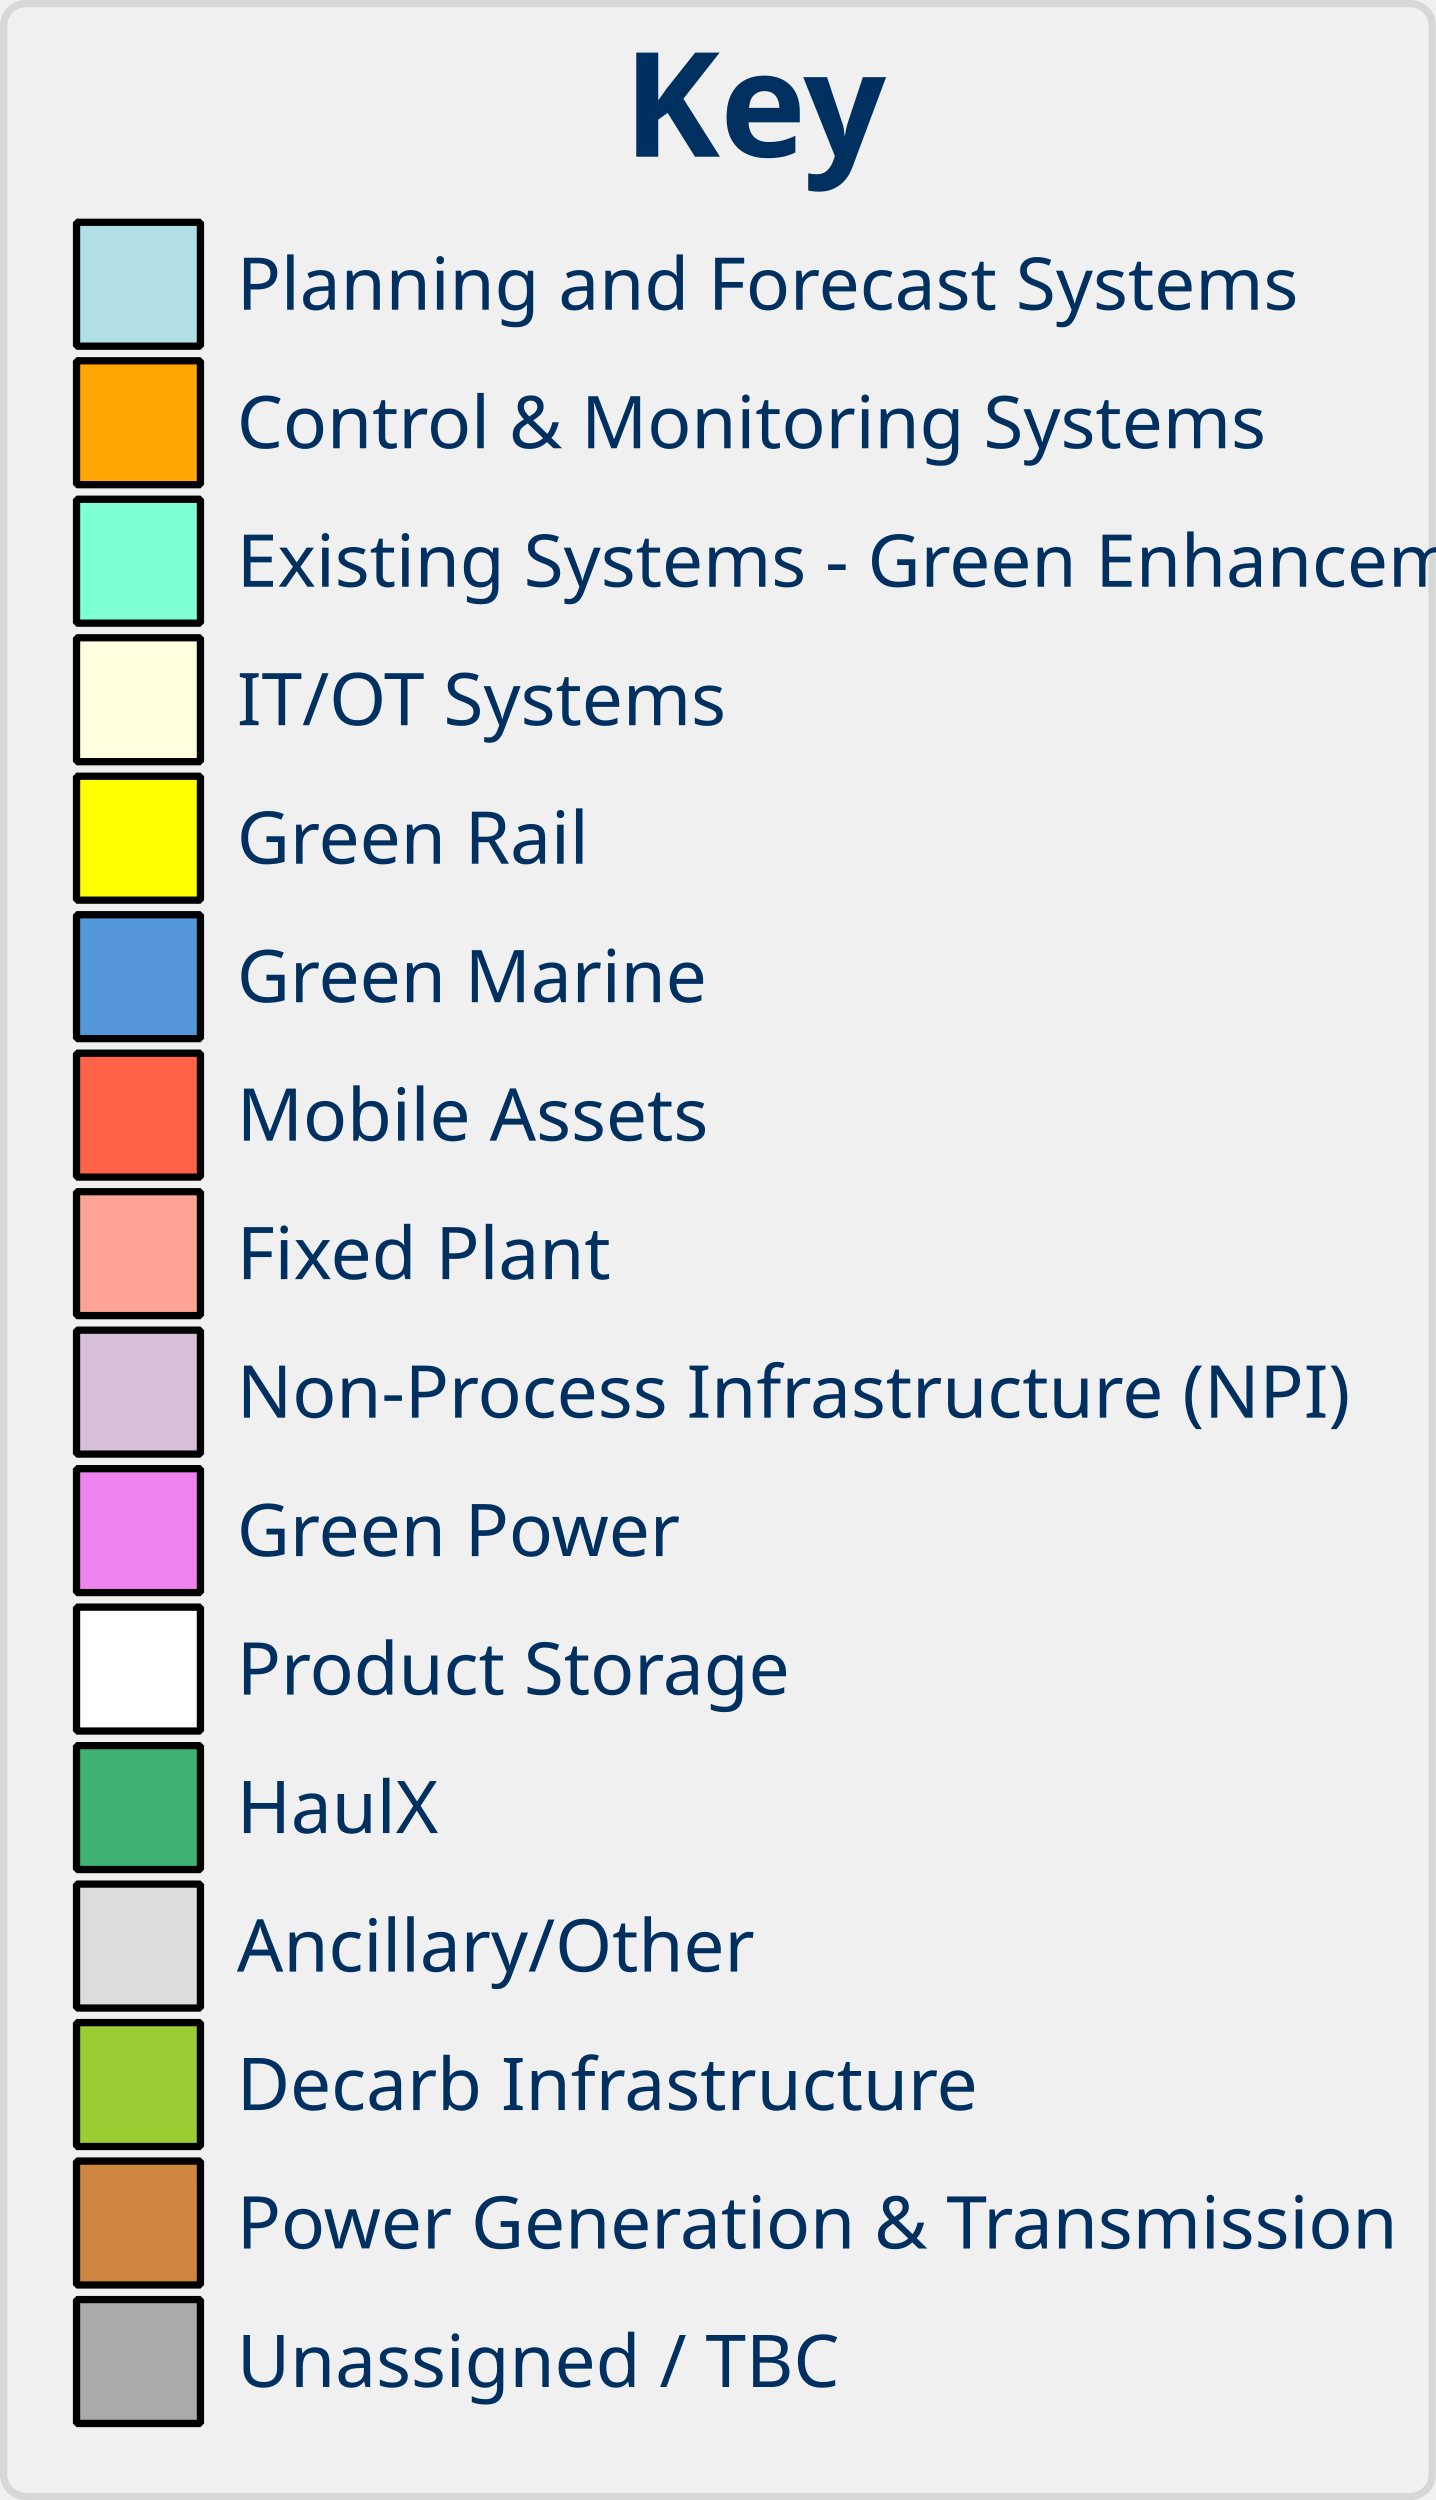
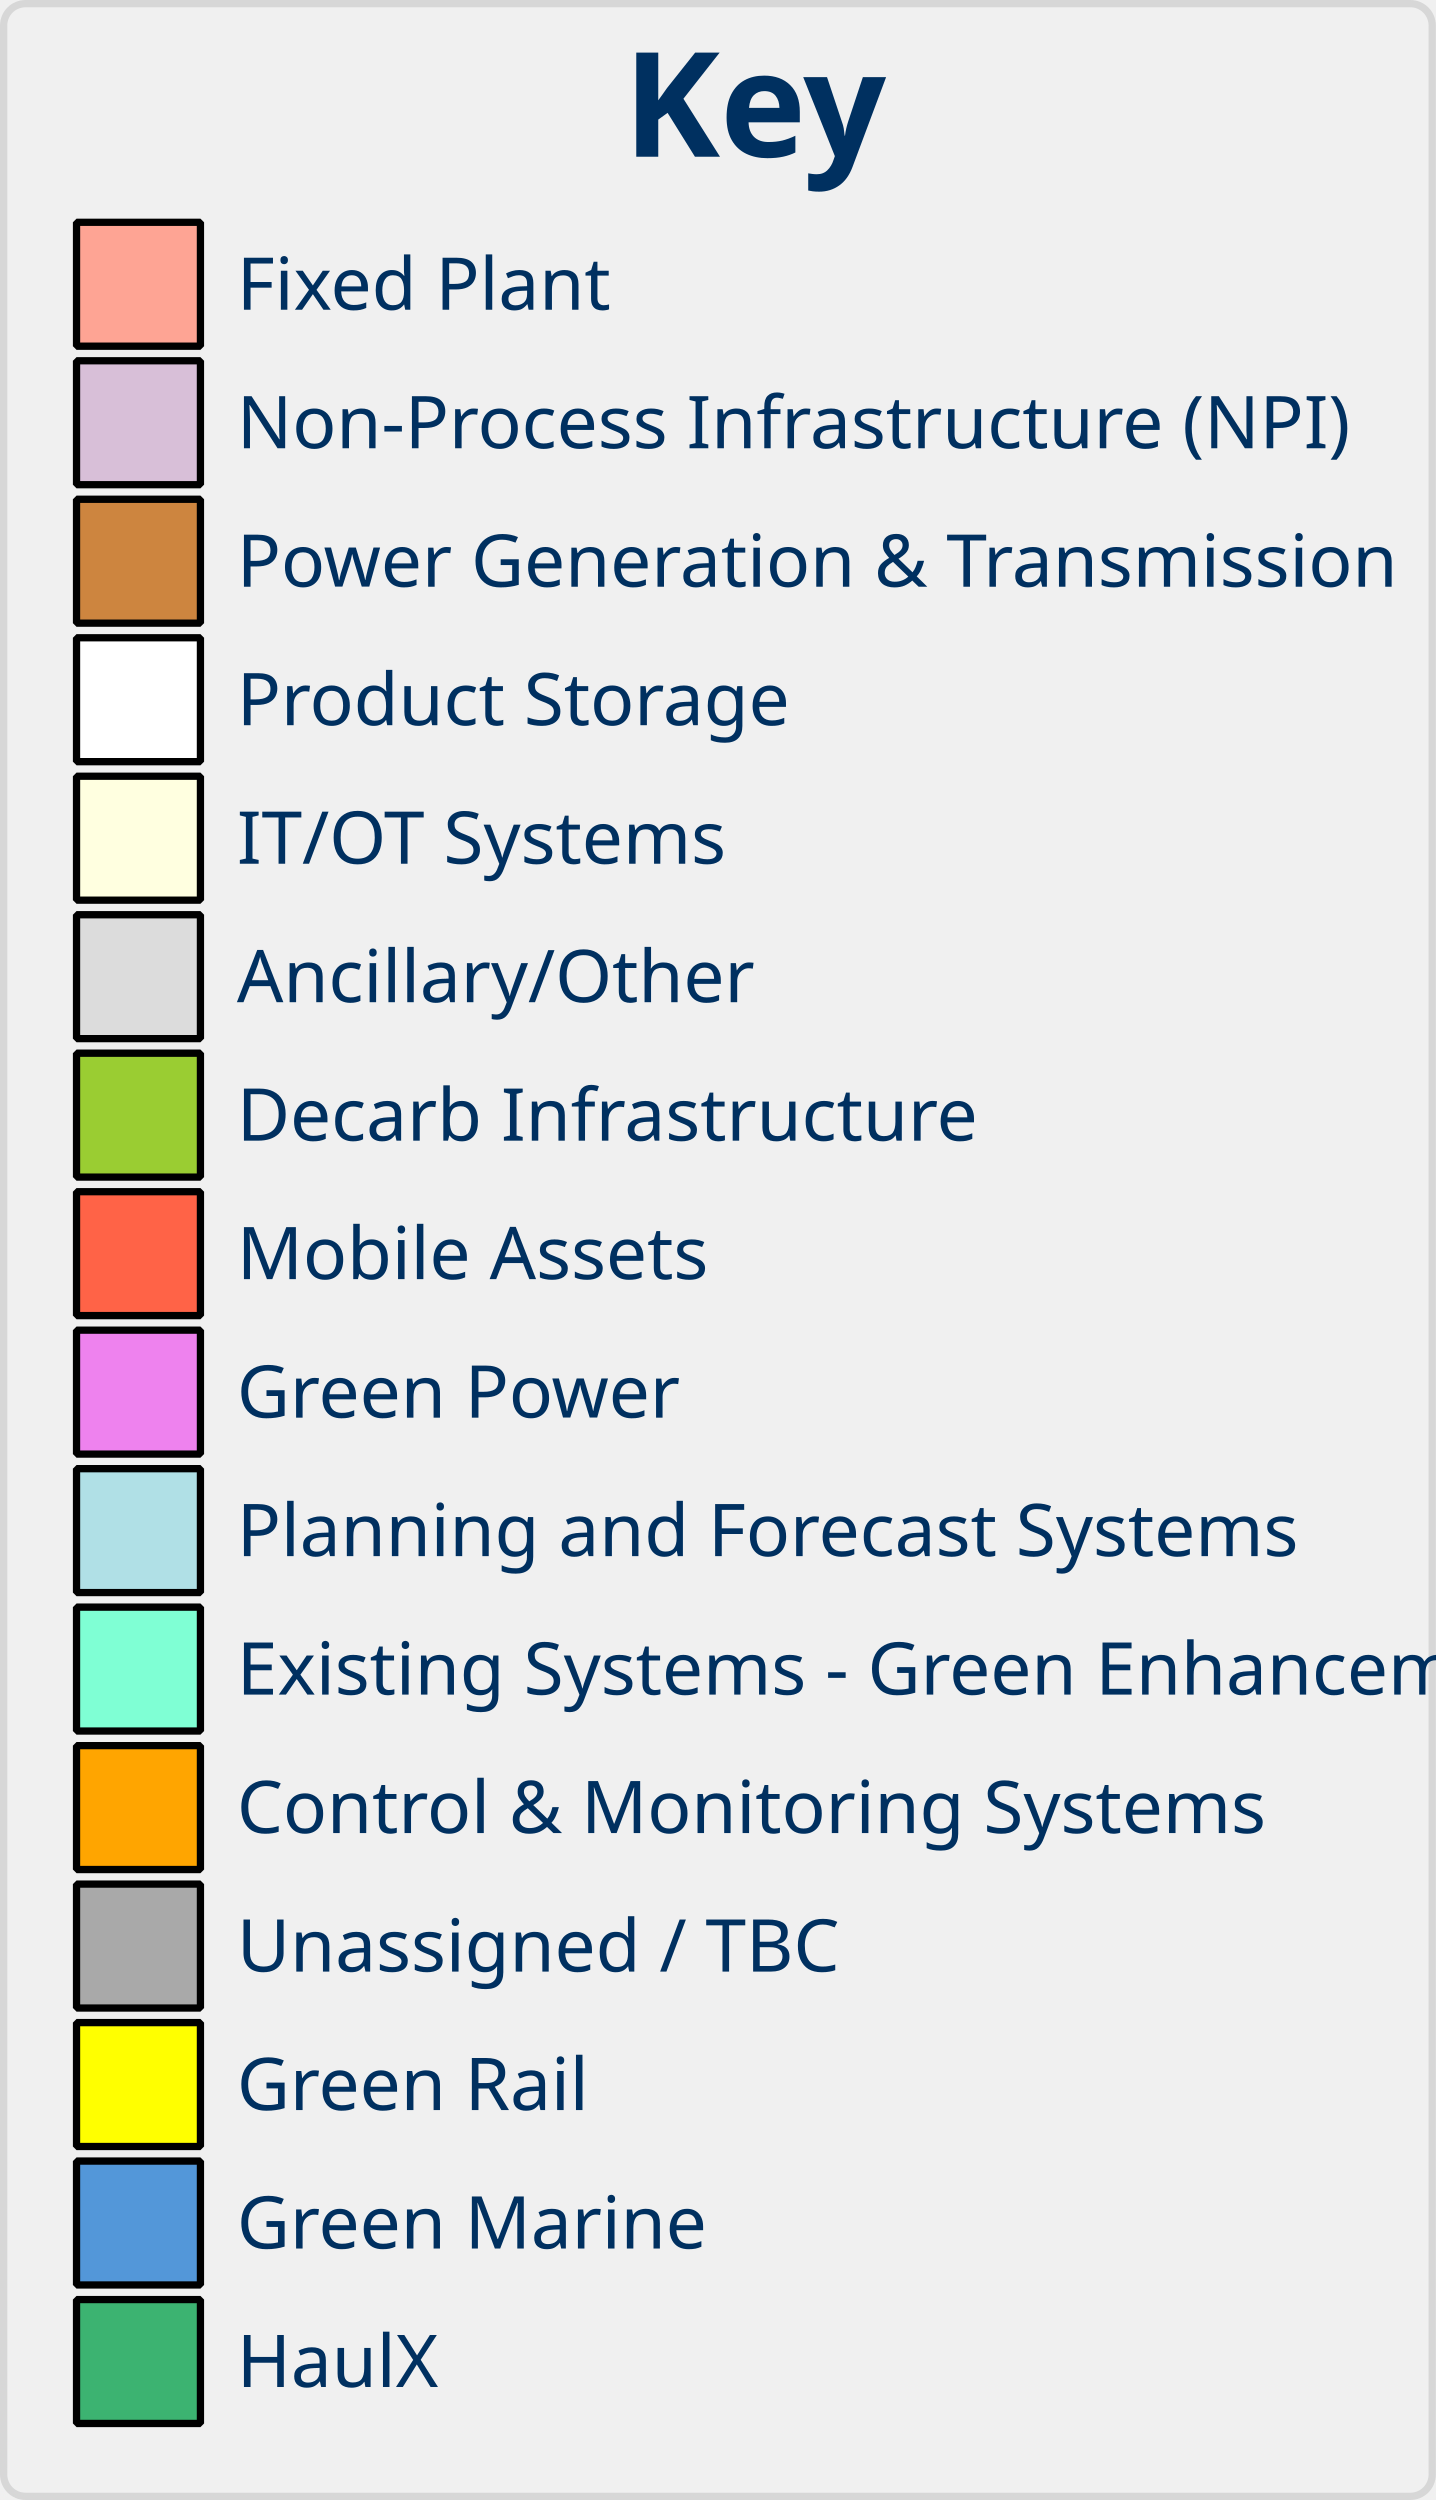
<svg xmlns="http://www.w3.org/2000/svg" width="52.121mm" height="90.749mm" viewBox="0 0 52.121 90.749" version="1.1" id="svg1">
  <defs id="defs1" />
-   <g id="layer1" transform="translate(-131.7625,-74.34791)">
-     <g style="fill:#f0f0f0;fill-opacity:1;stroke:#d7d7d7;stroke-width:1;stroke-linecap:round;stroke-linejoin:bevel;stroke-opacity:1" id="g856" transform="matrix(0.2645739,0,0,0.2645739,123.9576,62.83895)">
-       <rect x="30" y="44" width="196" height="342" rx="3" shape-rendering="auto" id="rect855" />
+   <g id="layer1" transform="translate(-127,-72.49576)">
+     <g style="fill:#f0f0f0;fill-opacity:1;stroke:#d7d7d7;stroke-width:1;stroke-linecap:round;stroke-linejoin:bevel;stroke-opacity:1" id="g855" transform="matrix(0.2645739,0,0,0.2645739,119.1951,60.9868)">
+       <rect x="30" y="44" width="196" height="342" rx="3" shape-rendering="auto" id="rect854" />
    </g>
-     <g style="fill:#b0e0e6;fill-opacity:1;stroke:#000000;stroke-width:1;stroke-linecap:round;stroke-linejoin:bevel;stroke-opacity:1" id="g857" transform="matrix(0.2645739,0,0,0.2645739,123.9576,62.83895)">
-       <rect x="40" y="74" width="17" height="17" rx="0.00" shape-rendering="auto" id="rect856" />
+     <g style="fill:#fea494;fill-opacity:1;stroke:#000000;stroke-width:1;stroke-linecap:round;stroke-linejoin:bevel;stroke-opacity:1" id="g856" transform="matrix(0.2645739,0,0,0.2645739,119.1951,60.9868)">
+       <rect x="40" y="74" width="17" height="17" rx="0.00" shape-rendering="auto" id="rect855" />
    </g>
-     <g style="fill:#003060;fill-opacity:1;stroke:#000000;stroke-width:1;stroke-linecap:round;stroke-linejoin:bevel;stroke-opacity:0" id="g858" transform="matrix(0.2645739,0,0,0.2645739,123.9576,62.83895)">
-       <text x="62" y="86" textLength="123" style="font-style:normal;font-size:10px;font-family:Calibri;white-space:pre;fill:#003060;fill-opacity:1;stroke:#000000;stroke-width:0;stroke-opacity:0" xml:space="preserve" id="text857" lengthAdjust="spacing">Planning and Forecast Systems</text>
+     <g style="fill:#003060;fill-opacity:1;stroke:#000000;stroke-width:1;stroke-linecap:round;stroke-linejoin:bevel;stroke-opacity:0" id="g857" transform="matrix(0.2645739,0,0,0.2645739,119.1951,60.9868)">
+       <text x="62" y="86" textLength="43" style="font-style:normal;font-size:10px;font-family:Calibri;white-space:pre;fill:#003060;fill-opacity:1;stroke:#000000;stroke-width:0;stroke-opacity:0" xml:space="preserve" id="text856" lengthAdjust="spacing">Fixed Plant</text>
    </g>
-     <g style="fill:#ffa500;fill-opacity:1;stroke:#000000;stroke-width:1;stroke-linecap:round;stroke-linejoin:bevel;stroke-opacity:1" id="g859" transform="matrix(0.2645739,0,0,0.2645739,123.9576,62.83895)">
-       <rect x="40" y="93" width="17" height="17" rx="0.00" shape-rendering="auto" id="rect858" />
+     <g style="fill:#d8bfd8;fill-opacity:1;stroke:#000000;stroke-width:1;stroke-linecap:round;stroke-linejoin:bevel;stroke-opacity:1" id="g858" transform="matrix(0.2645739,0,0,0.2645739,119.1951,60.9868)">
+       <rect x="40" y="93" width="17" height="17" rx="0.00" shape-rendering="auto" id="rect857" />
    </g>
-     <g style="fill:#003060;fill-opacity:1;stroke:#000000;stroke-width:1;stroke-linecap:round;stroke-linejoin:bevel;stroke-opacity:0" id="g860" transform="matrix(0.2645739,0,0,0.2645739,123.9576,62.83895)">
-       <text x="62" y="105" textLength="119" style="font-style:normal;font-size:10px;font-family:Calibri;white-space:pre;fill:#003060;fill-opacity:1;stroke:#000000;stroke-width:0;stroke-opacity:0" xml:space="preserve" id="text859" lengthAdjust="spacing">Control &amp; Monitoring Systems</text>
+     <g style="fill:#003060;fill-opacity:1;stroke:#000000;stroke-width:1;stroke-linecap:round;stroke-linejoin:bevel;stroke-opacity:0" id="g859" transform="matrix(0.2645739,0,0,0.2645739,119.1951,60.9868)">
+       <text x="62" y="105" textLength="127" style="font-style:normal;font-size:10px;font-family:Calibri;white-space:pre;fill:#003060;fill-opacity:1;stroke:#000000;stroke-width:0;stroke-opacity:0" xml:space="preserve" id="text858" lengthAdjust="spacing">Non-Process Infrastructure (NPI)</text>
    </g>
-     <g style="fill:#7fffd4;fill-opacity:1;stroke:#000000;stroke-width:1;stroke-linecap:round;stroke-linejoin:bevel;stroke-opacity:1" id="g861" transform="matrix(0.2645739,0,0,0.2645739,123.9576,62.83895)">
-       <rect x="40" y="112" width="17" height="17" rx="0.00" shape-rendering="auto" id="rect860" />
+     <g style="fill:#cd853f;fill-opacity:1;stroke:#000000;stroke-width:1;stroke-linecap:round;stroke-linejoin:bevel;stroke-opacity:1" id="g860" transform="matrix(0.2645739,0,0,0.2645739,119.1951,60.9868)">
+       <rect x="40" y="112" width="17" height="17" rx="0.00" shape-rendering="auto" id="rect859" />
    </g>
-     <g style="fill:#003060;fill-opacity:1;stroke:#000000;stroke-width:1;stroke-linecap:round;stroke-linejoin:bevel;stroke-opacity:0" id="g862" transform="matrix(0.2645739,0,0,0.2645739,123.9576,62.83895)">
-       <text x="62" y="124" textLength="154" style="font-style:normal;font-size:10px;font-family:Calibri;white-space:pre;fill:#003060;fill-opacity:1;stroke:#000000;stroke-width:0;stroke-opacity:0" xml:space="preserve" id="text861" lengthAdjust="spacing">Existing Systems - Green Enhancement</text>
+     <g style="fill:#003060;fill-opacity:1;stroke:#000000;stroke-width:1;stroke-linecap:round;stroke-linejoin:bevel;stroke-opacity:0" id="g861" transform="matrix(0.2645739,0,0,0.2645739,119.1951,60.9868)">
+       <text x="62" y="124" textLength="134" style="font-style:normal;font-size:10px;font-family:Calibri;white-space:pre;fill:#003060;fill-opacity:1;stroke:#000000;stroke-width:0;stroke-opacity:0" xml:space="preserve" id="text860" lengthAdjust="spacing">Power Generation &amp; Transmission</text>
    </g>
-     <g style="fill:#ffffe0;fill-opacity:1;stroke:#000000;stroke-width:1;stroke-linecap:round;stroke-linejoin:bevel;stroke-opacity:1" id="g863" transform="matrix(0.2645739,0,0,0.2645739,123.9576,62.83895)">
-       <rect x="40" y="131" width="17" height="17" rx="0.00" shape-rendering="auto" id="rect862" />
+     <g style="fill:#ffffff;fill-opacity:1;stroke:#000000;stroke-width:1;stroke-linecap:round;stroke-linejoin:bevel;stroke-opacity:1" id="g862" transform="matrix(0.2645739,0,0,0.2645739,119.1951,60.9868)">
+       <rect x="40" y="131" width="17" height="17" rx="0.00" shape-rendering="auto" id="rect861" />
    </g>
-     <g style="fill:#003060;fill-opacity:1;stroke:#000000;stroke-width:1;stroke-linecap:round;stroke-linejoin:bevel;stroke-opacity:0" id="g864" transform="matrix(0.2645739,0,0,0.2645739,123.9576,62.83895)">
-       <text x="62" y="143" textLength="60" style="font-style:normal;font-size:10px;font-family:Calibri;white-space:pre;fill:#003060;fill-opacity:1;stroke:#000000;stroke-width:0;stroke-opacity:0" xml:space="preserve" id="text863" lengthAdjust="spacing">IT/OT Systems</text>
+     <g style="fill:#003060;fill-opacity:1;stroke:#000000;stroke-width:1;stroke-linecap:round;stroke-linejoin:bevel;stroke-opacity:0" id="g863" transform="matrix(0.2645739,0,0,0.2645739,119.1951,60.9868)">
+       <text x="62" y="143" textLength="63" style="font-style:normal;font-size:10px;font-family:Calibri;white-space:pre;fill:#003060;fill-opacity:1;stroke:#000000;stroke-width:0;stroke-opacity:0" xml:space="preserve" id="text862" lengthAdjust="spacing">Product Storage</text>
    </g>
-     <g style="fill:#ffff00;fill-opacity:1;stroke:#000000;stroke-width:1;stroke-linecap:round;stroke-linejoin:bevel;stroke-opacity:1" id="g865" transform="matrix(0.2645739,0,0,0.2645739,123.9576,62.83895)">
-       <rect x="40" y="150" width="17" height="17" rx="0.00" shape-rendering="auto" id="rect864" />
+     <g style="fill:#ffffe0;fill-opacity:1;stroke:#000000;stroke-width:1;stroke-linecap:round;stroke-linejoin:bevel;stroke-opacity:1" id="g864" transform="matrix(0.2645739,0,0,0.2645739,119.1951,60.9868)">
+       <rect x="40" y="150" width="17" height="17" rx="0.00" shape-rendering="auto" id="rect863" />
    </g>
-     <g style="fill:#003060;fill-opacity:1;stroke:#000000;stroke-width:1;stroke-linecap:round;stroke-linejoin:bevel;stroke-opacity:0" id="g866" transform="matrix(0.2645739,0,0,0.2645739,123.9576,62.83895)">
-       <text x="62" y="162" textLength="40" style="font-style:normal;font-size:10px;font-family:Calibri;white-space:pre;fill:#003060;fill-opacity:1;stroke:#000000;stroke-width:0;stroke-opacity:0" xml:space="preserve" id="text865" lengthAdjust="spacing">Green Rail</text>
+     <g style="fill:#003060;fill-opacity:1;stroke:#000000;stroke-width:1;stroke-linecap:round;stroke-linejoin:bevel;stroke-opacity:0" id="g865" transform="matrix(0.2645739,0,0,0.2645739,119.1951,60.9868)">
+       <text x="62" y="162" textLength="60" style="font-style:normal;font-size:10px;font-family:Calibri;white-space:pre;fill:#003060;fill-opacity:1;stroke:#000000;stroke-width:0;stroke-opacity:0" xml:space="preserve" id="text864" lengthAdjust="spacing">IT/OT Systems</text>
    </g>
-     <g style="fill:#5397d9;fill-opacity:1;stroke:#000000;stroke-width:1;stroke-linecap:round;stroke-linejoin:bevel;stroke-opacity:1" id="g867" transform="matrix(0.2645739,0,0,0.2645739,123.9576,62.83895)">
-       <rect x="40" y="169" width="17" height="17" rx="0.00" shape-rendering="auto" id="rect866" />
+     <g style="fill:#dcdcdc;fill-opacity:1;stroke:#000000;stroke-width:1;stroke-linecap:round;stroke-linejoin:bevel;stroke-opacity:1" id="g866" transform="matrix(0.2645739,0,0,0.2645739,119.1951,60.9868)">
+       <rect x="40" y="169" width="17" height="17" rx="0.00" shape-rendering="auto" id="rect865" />
    </g>
-     <g style="fill:#003060;fill-opacity:1;stroke:#000000;stroke-width:1;stroke-linecap:round;stroke-linejoin:bevel;stroke-opacity:0" id="g868" transform="matrix(0.2645739,0,0,0.2645739,123.9576,62.83895)">
-       <text x="62" y="181" textLength="55" style="font-style:normal;font-size:10px;font-family:Calibri;white-space:pre;fill:#003060;fill-opacity:1;stroke:#000000;stroke-width:0;stroke-opacity:0" xml:space="preserve" id="text867" lengthAdjust="spacing">Green Marine</text>
+     <g style="fill:#003060;fill-opacity:1;stroke:#000000;stroke-width:1;stroke-linecap:round;stroke-linejoin:bevel;stroke-opacity:0" id="g867" transform="matrix(0.2645739,0,0,0.2645739,119.1951,60.9868)">
+       <text x="62" y="181" textLength="61" style="font-style:normal;font-size:10px;font-family:Calibri;white-space:pre;fill:#003060;fill-opacity:1;stroke:#000000;stroke-width:0;stroke-opacity:0" xml:space="preserve" id="text866" lengthAdjust="spacing">Ancillary/Other</text>
    </g>
-     <g style="fill:#ff6347;fill-opacity:1;stroke:#000000;stroke-width:1;stroke-linecap:round;stroke-linejoin:bevel;stroke-opacity:1" id="g869" transform="matrix(0.2645739,0,0,0.2645739,123.9576,62.83895)">
-       <rect x="40" y="188" width="17" height="17" rx="0.00" shape-rendering="auto" id="rect868" />
+     <g style="fill:#9acd32;fill-opacity:1;stroke:#000000;stroke-width:1;stroke-linecap:round;stroke-linejoin:bevel;stroke-opacity:1" id="g868" transform="matrix(0.2645739,0,0,0.2645739,119.1951,60.9868)">
+       <rect x="40" y="188" width="17" height="17" rx="0.00" shape-rendering="auto" id="rect867" />
    </g>
-     <g style="fill:#003060;fill-opacity:1;stroke:#000000;stroke-width:1;stroke-linecap:round;stroke-linejoin:bevel;stroke-opacity:0" id="g870" transform="matrix(0.2645739,0,0,0.2645739,123.9576,62.83895)">
-       <text x="62" y="200" textLength="56" style="font-style:normal;font-size:10px;font-family:Calibri;white-space:pre;fill:#003060;fill-opacity:1;stroke:#000000;stroke-width:0;stroke-opacity:0" xml:space="preserve" id="text869" lengthAdjust="spacing">Mobile Assets</text>
+     <g style="fill:#003060;fill-opacity:1;stroke:#000000;stroke-width:1;stroke-linecap:round;stroke-linejoin:bevel;stroke-opacity:0" id="g869" transform="matrix(0.2645739,0,0,0.2645739,119.1951,60.9868)">
+       <text x="62" y="200" textLength="84" style="font-style:normal;font-size:10px;font-family:Calibri;white-space:pre;fill:#003060;fill-opacity:1;stroke:#000000;stroke-width:0;stroke-opacity:0" xml:space="preserve" id="text868" lengthAdjust="spacing">Decarb Infrastructure</text>
    </g>
-     <g style="fill:#fea494;fill-opacity:1;stroke:#000000;stroke-width:1;stroke-linecap:round;stroke-linejoin:bevel;stroke-opacity:1" id="g871" transform="matrix(0.2645739,0,0,0.2645739,123.9576,62.83895)">
-       <rect x="40" y="207" width="17" height="17" rx="0.00" shape-rendering="auto" id="rect870" />
+     <g style="fill:#ff6347;fill-opacity:1;stroke:#000000;stroke-width:1;stroke-linecap:round;stroke-linejoin:bevel;stroke-opacity:1" id="g870" transform="matrix(0.2645739,0,0,0.2645739,119.1951,60.9868)">
+       <rect x="40" y="207" width="17" height="17" rx="0.00" shape-rendering="auto" id="rect869" />
    </g>
-     <g style="fill:#003060;fill-opacity:1;stroke:#000000;stroke-width:1;stroke-linecap:round;stroke-linejoin:bevel;stroke-opacity:0" id="g872" transform="matrix(0.2645739,0,0,0.2645739,123.9576,62.83895)">
-       <text x="62" y="219" textLength="43" style="font-style:normal;font-size:10px;font-family:Calibri;white-space:pre;fill:#003060;fill-opacity:1;stroke:#000000;stroke-width:0;stroke-opacity:0" xml:space="preserve" id="text871" lengthAdjust="spacing">Fixed Plant</text>
+     <g style="fill:#003060;fill-opacity:1;stroke:#000000;stroke-width:1;stroke-linecap:round;stroke-linejoin:bevel;stroke-opacity:0" id="g871" transform="matrix(0.2645739,0,0,0.2645739,119.1951,60.9868)">
+       <text x="62" y="219" textLength="56" style="font-style:normal;font-size:10px;font-family:Calibri;white-space:pre;fill:#003060;fill-opacity:1;stroke:#000000;stroke-width:0;stroke-opacity:0" xml:space="preserve" id="text870" lengthAdjust="spacing">Mobile Assets</text>
    </g>
-     <g style="fill:#d8bfd8;fill-opacity:1;stroke:#000000;stroke-width:1;stroke-linecap:round;stroke-linejoin:bevel;stroke-opacity:1" id="g873" transform="matrix(0.2645739,0,0,0.2645739,123.9576,62.83895)">
-       <rect x="40" y="226" width="17" height="17" rx="0.00" shape-rendering="auto" id="rect872" />
+     <g style="fill:#ee82ee;fill-opacity:1;stroke:#000000;stroke-width:1;stroke-linecap:round;stroke-linejoin:bevel;stroke-opacity:1" id="g872" transform="matrix(0.2645739,0,0,0.2645739,119.1951,60.9868)">
+       <rect x="40" y="226" width="17" height="17" rx="0.00" shape-rendering="auto" id="rect871" />
    </g>
-     <g style="fill:#003060;fill-opacity:1;stroke:#000000;stroke-width:1;stroke-linecap:round;stroke-linejoin:bevel;stroke-opacity:0" id="g874" transform="matrix(0.2645739,0,0,0.2645739,123.9576,62.83895)">
-       <text x="62" y="238" textLength="127" style="font-style:normal;font-size:10px;font-family:Calibri;white-space:pre;fill:#003060;fill-opacity:1;stroke:#000000;stroke-width:0;stroke-opacity:0" xml:space="preserve" id="text873" lengthAdjust="spacing">Non-Process Infrastructure (NPI)</text>
+     <g style="fill:#003060;fill-opacity:1;stroke:#000000;stroke-width:1;stroke-linecap:round;stroke-linejoin:bevel;stroke-opacity:0" id="g873" transform="matrix(0.2645739,0,0,0.2645739,119.1951,60.9868)">
+       <text x="62" y="238" textLength="51" style="font-style:normal;font-size:10px;font-family:Calibri;white-space:pre;fill:#003060;fill-opacity:1;stroke:#000000;stroke-width:0;stroke-opacity:0" xml:space="preserve" id="text872" lengthAdjust="spacing">Green Power</text>
    </g>
-     <g style="fill:#ee82ee;fill-opacity:1;stroke:#000000;stroke-width:1;stroke-linecap:round;stroke-linejoin:bevel;stroke-opacity:1" id="g875" transform="matrix(0.2645739,0,0,0.2645739,123.9576,62.83895)">
-       <rect x="40" y="245" width="17" height="17" rx="0.00" shape-rendering="auto" id="rect874" />
+     <g style="fill:#b0e0e6;fill-opacity:1;stroke:#000000;stroke-width:1;stroke-linecap:round;stroke-linejoin:bevel;stroke-opacity:1" id="g874" transform="matrix(0.2645739,0,0,0.2645739,119.1951,60.9868)">
+       <rect x="40" y="245" width="17" height="17" rx="0.00" shape-rendering="auto" id="rect873" />
    </g>
-     <g style="fill:#003060;fill-opacity:1;stroke:#000000;stroke-width:1;stroke-linecap:round;stroke-linejoin:bevel;stroke-opacity:0" id="g876" transform="matrix(0.2645739,0,0,0.2645739,123.9576,62.83895)">
-       <text x="62" y="257" textLength="51" style="font-style:normal;font-size:10px;font-family:Calibri;white-space:pre;fill:#003060;fill-opacity:1;stroke:#000000;stroke-width:0;stroke-opacity:0" xml:space="preserve" id="text875" lengthAdjust="spacing">Green Power</text>
+     <g style="fill:#003060;fill-opacity:1;stroke:#000000;stroke-width:1;stroke-linecap:round;stroke-linejoin:bevel;stroke-opacity:0" id="g875" transform="matrix(0.2645739,0,0,0.2645739,119.1951,60.9868)">
+       <text x="62" y="257" textLength="123" style="font-style:normal;font-size:10px;font-family:Calibri;white-space:pre;fill:#003060;fill-opacity:1;stroke:#000000;stroke-width:0;stroke-opacity:0" xml:space="preserve" id="text874" lengthAdjust="spacing">Planning and Forecast Systems</text>
    </g>
-     <g style="fill:#ffffff;fill-opacity:1;stroke:#000000;stroke-width:1;stroke-linecap:round;stroke-linejoin:bevel;stroke-opacity:1" id="g877" transform="matrix(0.2645739,0,0,0.2645739,123.9576,62.83895)">
-       <rect x="40" y="264" width="17" height="17" rx="0.00" shape-rendering="auto" id="rect876" />
+     <g style="fill:#7fffd4;fill-opacity:1;stroke:#000000;stroke-width:1;stroke-linecap:round;stroke-linejoin:bevel;stroke-opacity:1" id="g876" transform="matrix(0.2645739,0,0,0.2645739,119.1951,60.9868)">
+       <rect x="40" y="264" width="17" height="17" rx="0.00" shape-rendering="auto" id="rect875" />
    </g>
-     <g style="fill:#003060;fill-opacity:1;stroke:#000000;stroke-width:1;stroke-linecap:round;stroke-linejoin:bevel;stroke-opacity:0" id="g878" transform="matrix(0.2645739,0,0,0.2645739,123.9576,62.83895)">
-       <text x="62" y="276" textLength="63" style="font-style:normal;font-size:10px;font-family:Calibri;white-space:pre;fill:#003060;fill-opacity:1;stroke:#000000;stroke-width:0;stroke-opacity:0" xml:space="preserve" id="text877" lengthAdjust="spacing">Product Storage</text>
+     <g style="fill:#003060;fill-opacity:1;stroke:#000000;stroke-width:1;stroke-linecap:round;stroke-linejoin:bevel;stroke-opacity:0" id="g877" transform="matrix(0.2645739,0,0,0.2645739,119.1951,60.9868)">
+       <text x="62" y="276" textLength="154" style="font-style:normal;font-size:10px;font-family:Calibri;white-space:pre;fill:#003060;fill-opacity:1;stroke:#000000;stroke-width:0;stroke-opacity:0" xml:space="preserve" id="text876" lengthAdjust="spacing">Existing Systems - Green Enhancement</text>
    </g>
-     <g style="fill:#3cb371;fill-opacity:1;stroke:#000000;stroke-width:1;stroke-linecap:round;stroke-linejoin:bevel;stroke-opacity:1" id="g879" transform="matrix(0.2645739,0,0,0.2645739,123.9576,62.83895)">
-       <rect x="40" y="283" width="17" height="17" rx="0.00" shape-rendering="auto" id="rect878" />
+     <g style="fill:#ffa500;fill-opacity:1;stroke:#000000;stroke-width:1;stroke-linecap:round;stroke-linejoin:bevel;stroke-opacity:1" id="g878" transform="matrix(0.2645739,0,0,0.2645739,119.1951,60.9868)">
+       <rect x="40" y="283" width="17" height="17" rx="0.00" shape-rendering="auto" id="rect877" />
    </g>
-     <g style="fill:#003060;fill-opacity:1;stroke:#000000;stroke-width:1;stroke-linecap:round;stroke-linejoin:bevel;stroke-opacity:0" id="g880" transform="matrix(0.2645739,0,0,0.2645739,123.9576,62.83895)">
-       <text x="62" y="295" textLength="23" style="font-style:normal;font-size:10px;font-family:Calibri;white-space:pre;fill:#003060;fill-opacity:1;stroke:#000000;stroke-width:0;stroke-opacity:0" xml:space="preserve" id="text879" lengthAdjust="spacing">HaulX</text>
+     <g style="fill:#003060;fill-opacity:1;stroke:#000000;stroke-width:1;stroke-linecap:round;stroke-linejoin:bevel;stroke-opacity:0" id="g879" transform="matrix(0.2645739,0,0,0.2645739,119.1951,60.9868)">
+       <text x="62" y="295" textLength="119" style="font-style:normal;font-size:10px;font-family:Calibri;white-space:pre;fill:#003060;fill-opacity:1;stroke:#000000;stroke-width:0;stroke-opacity:0" xml:space="preserve" id="text878" lengthAdjust="spacing">Control &amp; Monitoring Systems</text>
    </g>
-     <g style="fill:#dcdcdc;fill-opacity:1;stroke:#000000;stroke-width:1;stroke-linecap:round;stroke-linejoin:bevel;stroke-opacity:1" id="g881" transform="matrix(0.2645739,0,0,0.2645739,123.9576,62.83895)">
-       <rect x="40" y="302" width="17" height="17" rx="0.00" shape-rendering="auto" id="rect880" />
+     <g style="fill:#a9a9a9;fill-opacity:1;stroke:#000000;stroke-width:1;stroke-linecap:round;stroke-linejoin:bevel;stroke-opacity:1" id="g880" transform="matrix(0.2645739,0,0,0.2645739,119.1951,60.9868)">
+       <rect x="40" y="302" width="17" height="17" rx="0.00" shape-rendering="auto" id="rect879" />
    </g>
-     <g style="fill:#003060;fill-opacity:1;stroke:#000000;stroke-width:1;stroke-linecap:round;stroke-linejoin:bevel;stroke-opacity:0" id="g882" transform="matrix(0.2645739,0,0,0.2645739,123.9576,62.83895)">
-       <text x="62" y="314" textLength="61" style="font-style:normal;font-size:10px;font-family:Calibri;white-space:pre;fill:#003060;fill-opacity:1;stroke:#000000;stroke-width:0;stroke-opacity:0" xml:space="preserve" id="text881" lengthAdjust="spacing">Ancillary/Other</text>
+     <g style="fill:#003060;fill-opacity:1;stroke:#000000;stroke-width:1;stroke-linecap:round;stroke-linejoin:bevel;stroke-opacity:0" id="g881" transform="matrix(0.2645739,0,0,0.2645739,119.1951,60.9868)">
+       <text x="62" y="314" textLength="69" style="font-style:normal;font-size:10px;font-family:Calibri;white-space:pre;fill:#003060;fill-opacity:1;stroke:#000000;stroke-width:0;stroke-opacity:0" xml:space="preserve" id="text880" lengthAdjust="spacing">Unassigned / TBC</text>
    </g>
-     <g style="fill:#9acd32;fill-opacity:1;stroke:#000000;stroke-width:1;stroke-linecap:round;stroke-linejoin:bevel;stroke-opacity:1" id="g883" transform="matrix(0.2645739,0,0,0.2645739,123.9576,62.83895)">
-       <rect x="40" y="321" width="17" height="17" rx="0.00" shape-rendering="auto" id="rect882" />
+     <g style="fill:#ffff00;fill-opacity:1;stroke:#000000;stroke-width:1;stroke-linecap:round;stroke-linejoin:bevel;stroke-opacity:1" id="g882" transform="matrix(0.2645739,0,0,0.2645739,119.1951,60.9868)">
+       <rect x="40" y="321" width="17" height="17" rx="0.00" shape-rendering="auto" id="rect881" />
    </g>
-     <g style="fill:#003060;fill-opacity:1;stroke:#000000;stroke-width:1;stroke-linecap:round;stroke-linejoin:bevel;stroke-opacity:0" id="g884" transform="matrix(0.2645739,0,0,0.2645739,123.9576,62.83895)">
-       <text x="62" y="333" textLength="84" style="font-style:normal;font-size:10px;font-family:Calibri;white-space:pre;fill:#003060;fill-opacity:1;stroke:#000000;stroke-width:0;stroke-opacity:0" xml:space="preserve" id="text883" lengthAdjust="spacing">Decarb Infrastructure</text>
+     <g style="fill:#003060;fill-opacity:1;stroke:#000000;stroke-width:1;stroke-linecap:round;stroke-linejoin:bevel;stroke-opacity:0" id="g883" transform="matrix(0.2645739,0,0,0.2645739,119.1951,60.9868)">
+       <text x="62" y="333" textLength="40" style="font-style:normal;font-size:10px;font-family:Calibri;white-space:pre;fill:#003060;fill-opacity:1;stroke:#000000;stroke-width:0;stroke-opacity:0" xml:space="preserve" id="text882" lengthAdjust="spacing">Green Rail</text>
    </g>
-     <g style="fill:#cd853f;fill-opacity:1;stroke:#000000;stroke-width:1;stroke-linecap:round;stroke-linejoin:bevel;stroke-opacity:1" id="g885" transform="matrix(0.2645739,0,0,0.2645739,123.9576,62.83895)">
-       <rect x="40" y="340" width="17" height="17" rx="0.00" shape-rendering="auto" id="rect884" />
+     <g style="fill:#5397d9;fill-opacity:1;stroke:#000000;stroke-width:1;stroke-linecap:round;stroke-linejoin:bevel;stroke-opacity:1" id="g884" transform="matrix(0.2645739,0,0,0.2645739,119.1951,60.9868)">
+       <rect x="40" y="340" width="17" height="17" rx="0.00" shape-rendering="auto" id="rect883" />
    </g>
-     <g style="fill:#003060;fill-opacity:1;stroke:#000000;stroke-width:1;stroke-linecap:round;stroke-linejoin:bevel;stroke-opacity:0" id="g886" transform="matrix(0.2645739,0,0,0.2645739,123.9576,62.83895)">
-       <text x="62" y="352" textLength="134" style="font-style:normal;font-size:10px;font-family:Calibri;white-space:pre;fill:#003060;fill-opacity:1;stroke:#000000;stroke-width:0;stroke-opacity:0" xml:space="preserve" id="text885" lengthAdjust="spacing">Power Generation &amp; Transmission</text>
+     <g style="fill:#003060;fill-opacity:1;stroke:#000000;stroke-width:1;stroke-linecap:round;stroke-linejoin:bevel;stroke-opacity:0" id="g885" transform="matrix(0.2645739,0,0,0.2645739,119.1951,60.9868)">
+       <text x="62" y="352" textLength="55" style="font-style:normal;font-size:10px;font-family:Calibri;white-space:pre;fill:#003060;fill-opacity:1;stroke:#000000;stroke-width:0;stroke-opacity:0" xml:space="preserve" id="text884" lengthAdjust="spacing">Green Marine</text>
    </g>
-     <g style="fill:#a9a9a9;fill-opacity:1;stroke:#000000;stroke-width:1;stroke-linecap:round;stroke-linejoin:bevel;stroke-opacity:1" id="g887" transform="matrix(0.2645739,0,0,0.2645739,123.9576,62.83895)">
-       <rect x="40" y="359" width="17" height="17" rx="0.00" shape-rendering="auto" id="rect886" />
+     <g style="fill:#3cb371;fill-opacity:1;stroke:#000000;stroke-width:1;stroke-linecap:round;stroke-linejoin:bevel;stroke-opacity:1" id="g886" transform="matrix(0.2645739,0,0,0.2645739,119.1951,60.9868)">
+       <rect x="40" y="359" width="17" height="17" rx="0.00" shape-rendering="auto" id="rect885" />
    </g>
-     <g style="fill:#003060;fill-opacity:1;stroke:#000000;stroke-width:1;stroke-linecap:round;stroke-linejoin:bevel;stroke-opacity:0" id="g888" transform="matrix(0.2645739,0,0,0.2645739,123.9576,62.83895)">
-       <text x="62" y="371" textLength="69" style="font-style:normal;font-size:10px;font-family:Calibri;white-space:pre;fill:#003060;fill-opacity:1;stroke:#000000;stroke-width:0;stroke-opacity:0" xml:space="preserve" id="text887" lengthAdjust="spacing">Unassigned / TBC</text>
-       <text x="115" y="65" textLength="25" style="font-style:normal;font-weight:700;font-size:20px;font-family:Calibri;white-space:pre;fill:#003060;fill-opacity:1;stroke:#000000;stroke-width:0;stroke-opacity:0" xml:space="preserve" id="text888" lengthAdjust="spacing">Key</text>
+     <g style="fill:#003060;fill-opacity:1;stroke:#000000;stroke-width:1;stroke-linecap:round;stroke-linejoin:bevel;stroke-opacity:0" id="g887" transform="matrix(0.2645739,0,0,0.2645739,119.1951,60.9868)">
+       <text x="62" y="371" textLength="23" style="font-style:normal;font-size:10px;font-family:Calibri;white-space:pre;fill:#003060;fill-opacity:1;stroke:#000000;stroke-width:0;stroke-opacity:0" xml:space="preserve" id="text886" lengthAdjust="spacing">HaulX</text>
+       <text x="115" y="65" textLength="25" style="font-style:normal;font-weight:700;font-size:20px;font-family:Calibri;white-space:pre;fill:#003060;fill-opacity:1;stroke:#000000;stroke-width:0;stroke-opacity:0" xml:space="preserve" id="text887" lengthAdjust="spacing">Key</text>
    </g>
  </g>
</svg>
